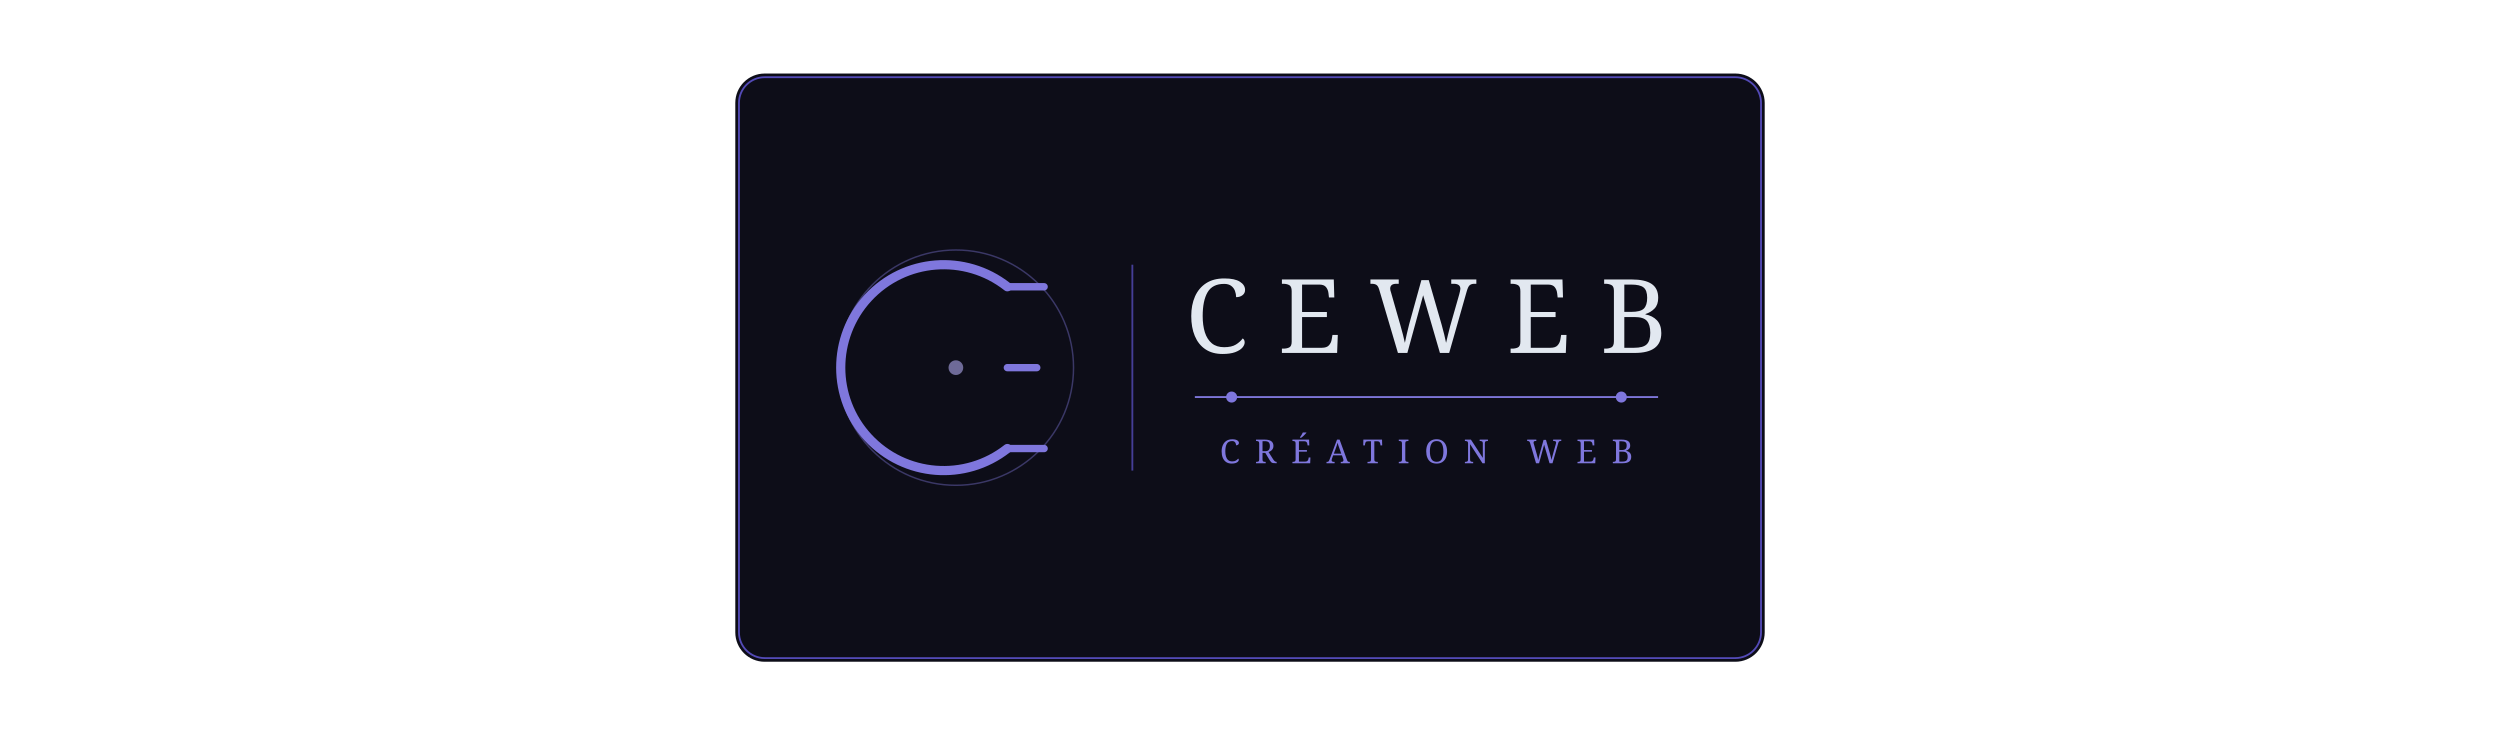
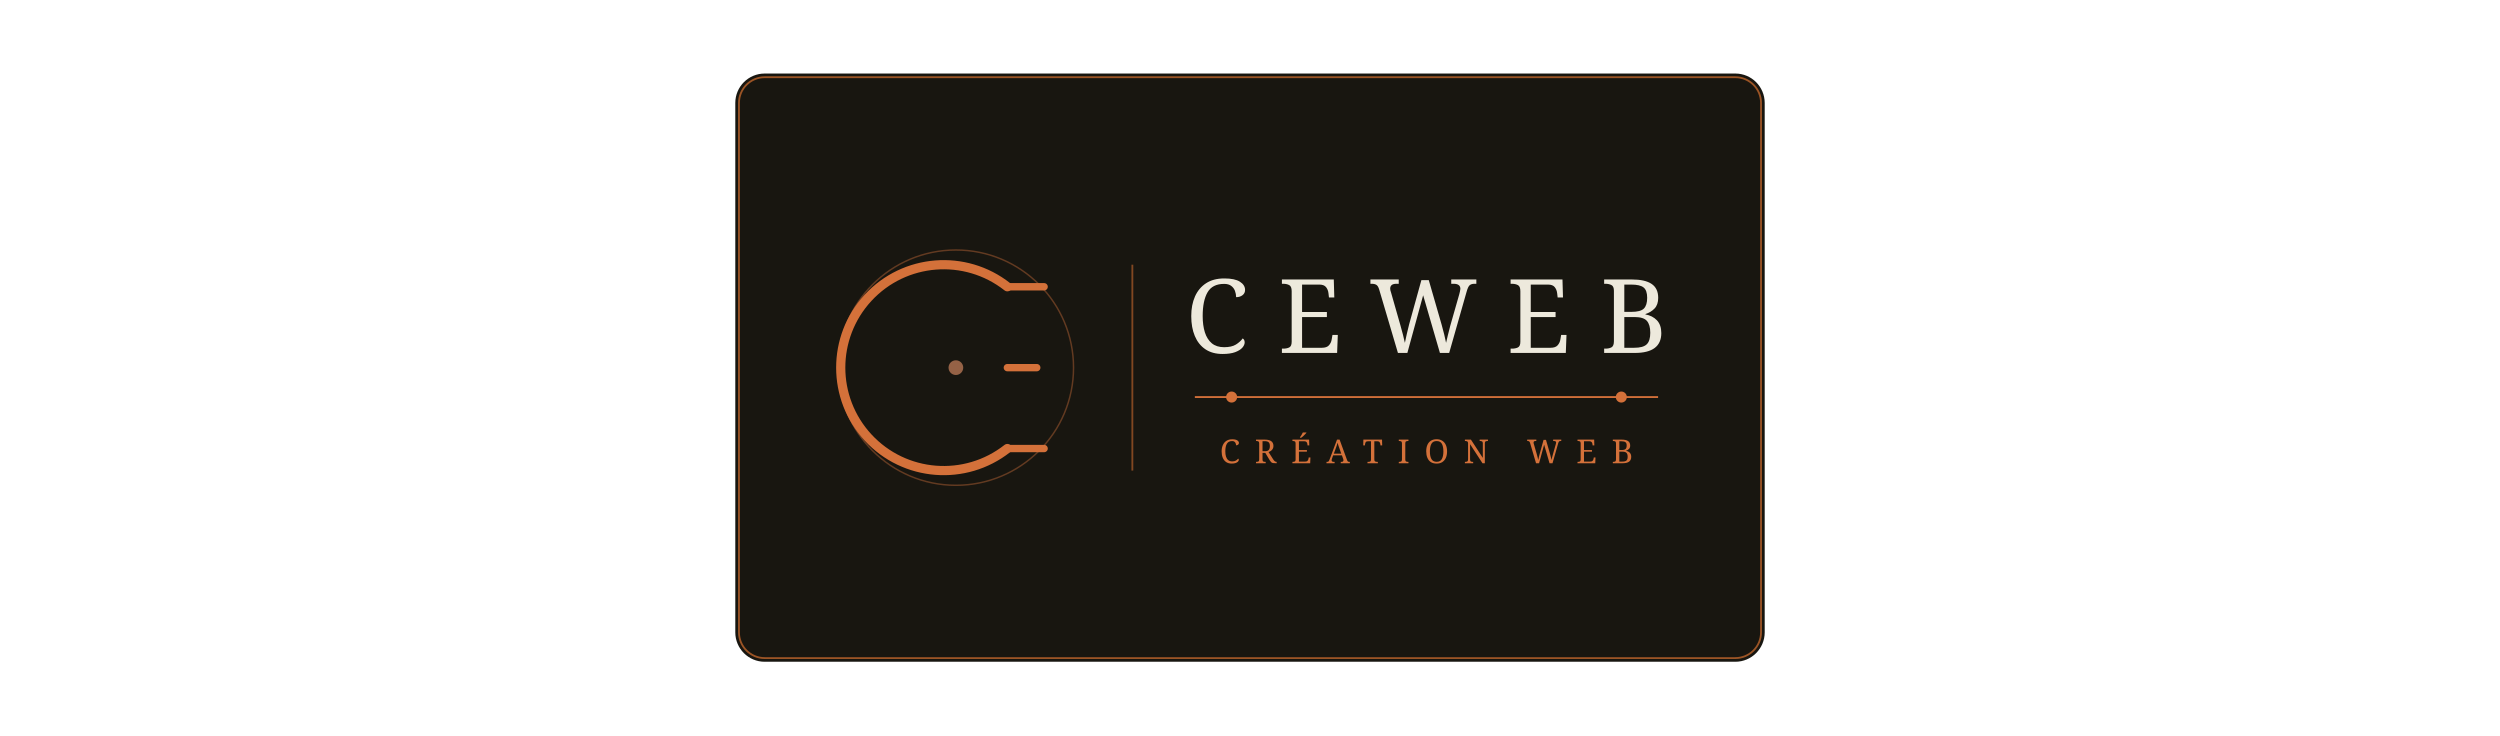
<svg xmlns="http://www.w3.org/2000/svg" width="100%" viewBox="0 0 680 200" role="img">
-   <rect x="200" y="20" width="280" height="160" rx="8" fill="#0d0d18" style="fill:rgb(13, 13, 24);stroke:none;color:rgb(255, 255, 255);stroke-width:1px;stroke-linecap:butt;stroke-linejoin:miter;opacity:1;font-family:&quot;Anthropic Sans&quot;, -apple-system, BlinkMacSystemFont, &quot;Segoe UI&quot;, sans-serif;font-size:16px;font-weight:400;text-anchor:start;dominant-baseline:auto" />
-   <rect x="201" y="21" width="278" height="158" rx="7" fill="none" stroke="#534AB7" stroke-width="0.5" style="fill:none;stroke:rgb(83, 74, 183);color:rgb(255, 255, 255);stroke-width:0.5px;stroke-linecap:butt;stroke-linejoin:miter;opacity:1;font-family:&quot;Anthropic Sans&quot;, -apple-system, BlinkMacSystemFont, &quot;Segoe UI&quot;, sans-serif;font-size:16px;font-weight:400;text-anchor:start;dominant-baseline:auto" />
-   <g transform="translate(260, 100)" style="fill:rgb(0, 0, 0);stroke:none;color:rgb(255, 255, 255);stroke-width:1px;stroke-linecap:butt;stroke-linejoin:miter;opacity:1;font-family:&quot;Anthropic Sans&quot;, -apple-system, BlinkMacSystemFont, &quot;Segoe UI&quot;, sans-serif;font-size:16px;font-weight:400;text-anchor:start;dominant-baseline:auto">
-     <circle cx="0" cy="0" r="32" fill="none" stroke="#7F77DD" stroke-width="0.4" opacity="0.4" style="fill:none;stroke:rgb(127, 119, 221);color:rgb(255, 255, 255);stroke-width:0.4px;stroke-linecap:butt;stroke-linejoin:miter;opacity:0.4;font-family:&quot;Anthropic Sans&quot;, -apple-system, BlinkMacSystemFont, &quot;Segoe UI&quot;, sans-serif;font-size:16px;font-weight:400;text-anchor:start;dominant-baseline:auto" />
-     <path d="M 14 -22 A 28 28 0 1 0 14 22" fill="none" stroke="#7F77DD" stroke-width="2.5" stroke-linecap="round" style="fill:none;stroke:rgb(127, 119, 221);color:rgb(255, 255, 255);stroke-width:2.5px;stroke-linecap:round;stroke-linejoin:miter;opacity:1;font-family:&quot;Anthropic Sans&quot;, -apple-system, BlinkMacSystemFont, &quot;Segoe UI&quot;, sans-serif;font-size:16px;font-weight:400;text-anchor:start;dominant-baseline:auto" />
-     <line x1="14" y1="-22" x2="24" y2="-22" stroke="#7F77DD" stroke-width="2" stroke-linecap="round" style="fill:rgb(0, 0, 0);stroke:rgb(127, 119, 221);color:rgb(255, 255, 255);stroke-width:2px;stroke-linecap:round;stroke-linejoin:miter;opacity:1;font-family:&quot;Anthropic Sans&quot;, -apple-system, BlinkMacSystemFont, &quot;Segoe UI&quot;, sans-serif;font-size:16px;font-weight:400;text-anchor:start;dominant-baseline:auto" />
-     <line x1="14" y1="0" x2="22" y2="0" stroke="#7F77DD" stroke-width="2" stroke-linecap="round" style="fill:rgb(0, 0, 0);stroke:rgb(127, 119, 221);color:rgb(255, 255, 255);stroke-width:2px;stroke-linecap:round;stroke-linejoin:miter;opacity:1;font-family:&quot;Anthropic Sans&quot;, -apple-system, BlinkMacSystemFont, &quot;Segoe UI&quot;, sans-serif;font-size:16px;font-weight:400;text-anchor:start;dominant-baseline:auto" />
-     <line x1="14" y1="22" x2="24" y2="22" stroke="#7F77DD" stroke-width="2" stroke-linecap="round" style="fill:rgb(0, 0, 0);stroke:rgb(127, 119, 221);color:rgb(255, 255, 255);stroke-width:2px;stroke-linecap:round;stroke-linejoin:miter;opacity:1;font-family:&quot;Anthropic Sans&quot;, -apple-system, BlinkMacSystemFont, &quot;Segoe UI&quot;, sans-serif;font-size:16px;font-weight:400;text-anchor:start;dominant-baseline:auto" />
-     <circle cx="0" cy="0" r="2" fill="#AFA9EC" opacity="0.6" style="fill:rgb(175, 169, 236);stroke:none;color:rgb(255, 255, 255);stroke-width:1px;stroke-linecap:butt;stroke-linejoin:miter;opacity:0.6;font-family:&quot;Anthropic Sans&quot;, -apple-system, BlinkMacSystemFont, &quot;Segoe UI&quot;, sans-serif;font-size:16px;font-weight:400;text-anchor:start;dominant-baseline:auto" />
+   <rect x="200" y="20" width="280" height="160" rx="8" fill="#181610" />
+   <rect x="201" y="21" width="278" height="158" rx="7" fill="none" stroke="#9B5425" stroke-width="0.5" />
+   <g transform="translate(260, 100)">
+     <circle cx="0" cy="0" r="32" fill="none" stroke="#D4713A" stroke-width="0.4" opacity="0.4" />
+     <path d="M 14 -22 A 28 28 0 1 0 14 22" fill="none" stroke="#D4713A" stroke-width="2.5" stroke-linecap="round" />
+     <line x1="14" y1="-22" x2="24" y2="-22" stroke="#D4713A" stroke-width="2" stroke-linecap="round" />
+     <line x1="14" y1="0" x2="22" y2="0" stroke="#D4713A" stroke-width="2" stroke-linecap="round" />
+     <line x1="14" y1="22" x2="24" y2="22" stroke="#D4713A" stroke-width="2" stroke-linecap="round" />
+     <circle cx="0" cy="0" r="2" fill="#E8956A" opacity="0.6" />
  </g>
-   <line x1="308" y1="72" x2="308" y2="128" stroke="#534AB7" stroke-width="0.5" opacity="0.8" style="fill:rgb(0, 0, 0);stroke:rgb(83, 74, 183);color:rgb(255, 255, 255);stroke-width:0.5px;stroke-linecap:butt;stroke-linejoin:miter;opacity:0.8;font-family:&quot;Anthropic Sans&quot;, -apple-system, BlinkMacSystemFont, &quot;Segoe UI&quot;, sans-serif;font-size:16px;font-weight:400;text-anchor:start;dominant-baseline:auto" />
-   <text x="388" y="96" text-anchor="middle" font-family="Georgia, serif" font-size="28" font-weight="400" fill="#e2e8f0" letter-spacing="8" style="fill:rgb(226, 232, 240);stroke:none;color:rgb(255, 255, 255);stroke-width:1px;stroke-linecap:butt;stroke-linejoin:miter;opacity:1;font-family:Georgia, serif;font-size:28px;font-weight:400;text-anchor:middle;dominant-baseline:auto">CEWEB</text>
-   <line x1="325" y1="108" x2="451" y2="108" stroke="#7F77DD" stroke-width="0.5" style="fill:rgb(0, 0, 0);stroke:rgb(127, 119, 221);color:rgb(255, 255, 255);stroke-width:0.5px;stroke-linecap:butt;stroke-linejoin:miter;opacity:1;font-family:&quot;Anthropic Sans&quot;, -apple-system, BlinkMacSystemFont, &quot;Segoe UI&quot;, sans-serif;font-size:16px;font-weight:400;text-anchor:start;dominant-baseline:auto" />
-   <circle cx="335" cy="108" r="1.5" fill="#7F77DD" style="fill:rgb(127, 119, 221);stroke:none;color:rgb(255, 255, 255);stroke-width:1px;stroke-linecap:butt;stroke-linejoin:miter;opacity:1;font-family:&quot;Anthropic Sans&quot;, -apple-system, BlinkMacSystemFont, &quot;Segoe UI&quot;, sans-serif;font-size:16px;font-weight:400;text-anchor:start;dominant-baseline:auto" />
-   <circle cx="441" cy="108" r="1.5" fill="#7F77DD" style="fill:rgb(127, 119, 221);stroke:none;color:rgb(255, 255, 255);stroke-width:1px;stroke-linecap:butt;stroke-linejoin:miter;opacity:1;font-family:&quot;Anthropic Sans&quot;, -apple-system, BlinkMacSystemFont, &quot;Segoe UI&quot;, sans-serif;font-size:16px;font-weight:400;text-anchor:start;dominant-baseline:auto" />
-   <text x="388" y="126" text-anchor="middle" font-family="Georgia, serif" font-size="9" fill="#7F77DD" letter-spacing="4" style="fill:rgb(127, 119, 221);stroke:none;color:rgb(255, 255, 255);stroke-width:1px;stroke-linecap:butt;stroke-linejoin:miter;opacity:1;font-family:Georgia, serif;font-size:9px;font-weight:400;text-anchor:middle;dominant-baseline:auto">CRÉATION WEB</text>
+   <line x1="308" y1="72" x2="308" y2="128" stroke="#9B5425" stroke-width="0.5" opacity="0.8" />
+   <text x="388" y="96" text-anchor="middle" font-family="Georgia, serif" font-size="28" font-weight="400" fill="#EDE9DC" letter-spacing="8">CEWEB</text>
+   <line x1="325" y1="108" x2="451" y2="108" stroke="#D4713A" stroke-width="0.5" />
+   <circle cx="335" cy="108" r="1.5" fill="#D4713A" />
+   <circle cx="441" cy="108" r="1.5" fill="#D4713A" />
+   <text x="388" y="126" text-anchor="middle" font-family="Georgia, serif" font-size="9" fill="#D4713A" letter-spacing="4">CRÉATION WEB</text>
</svg>
